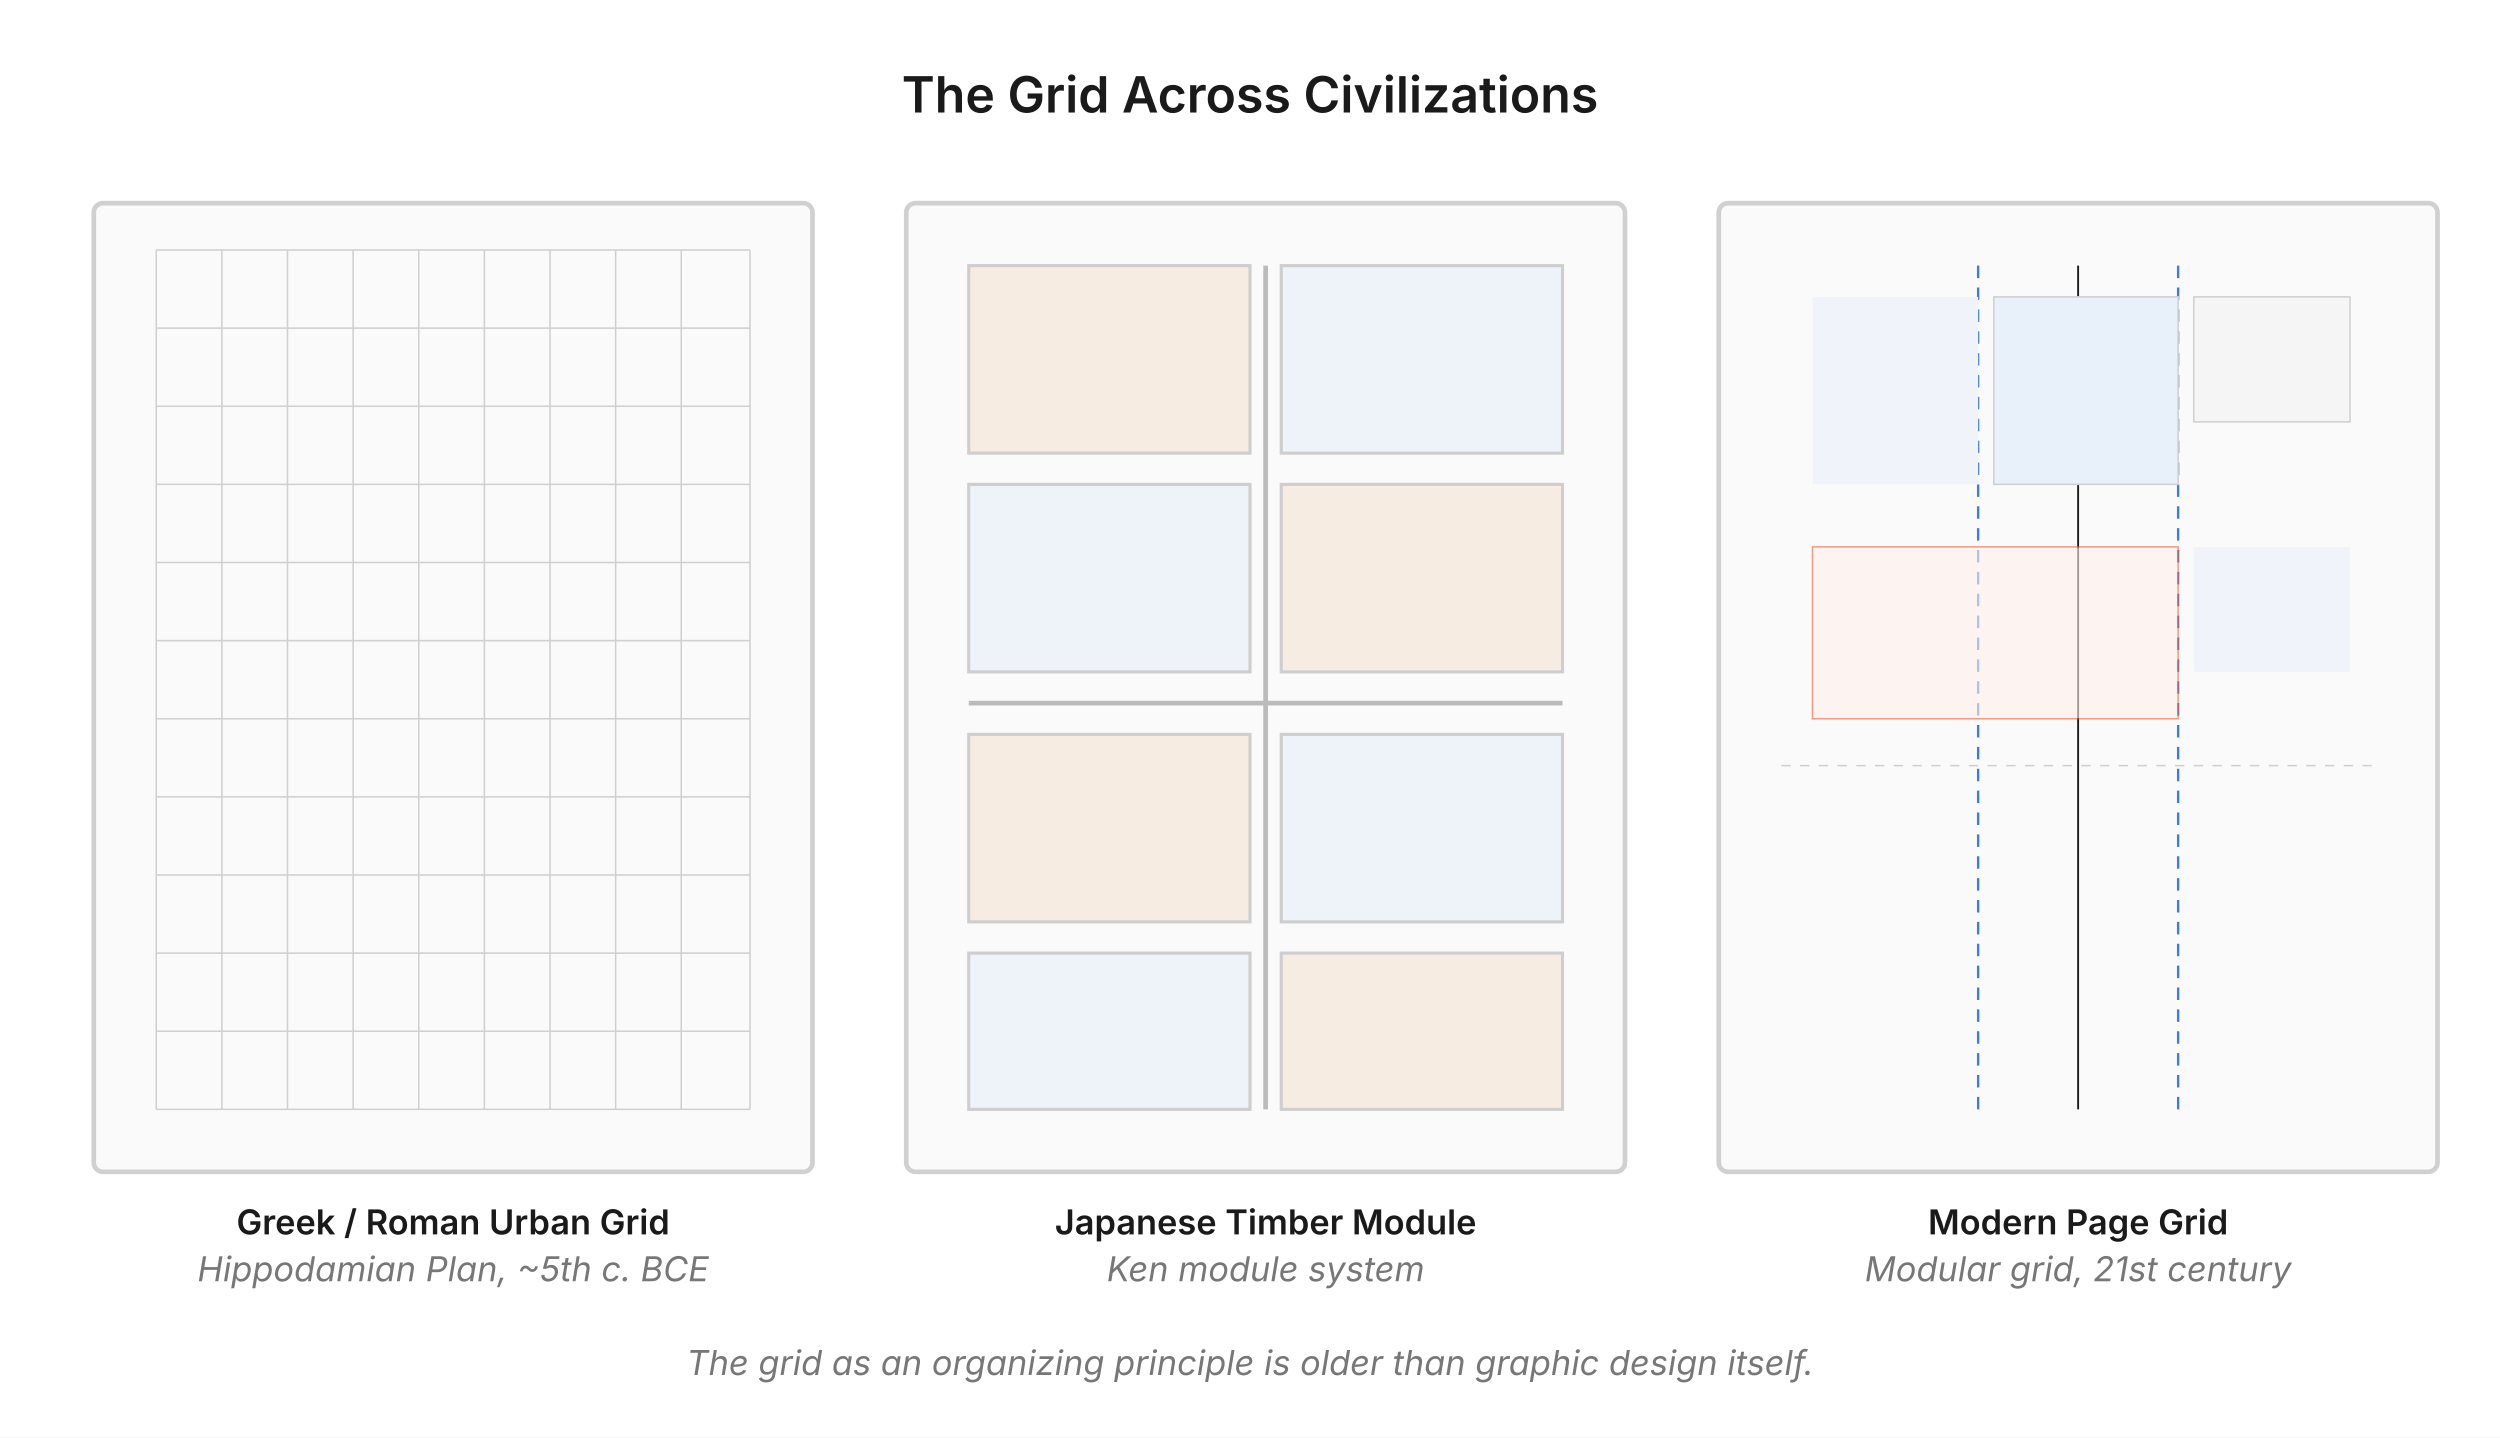
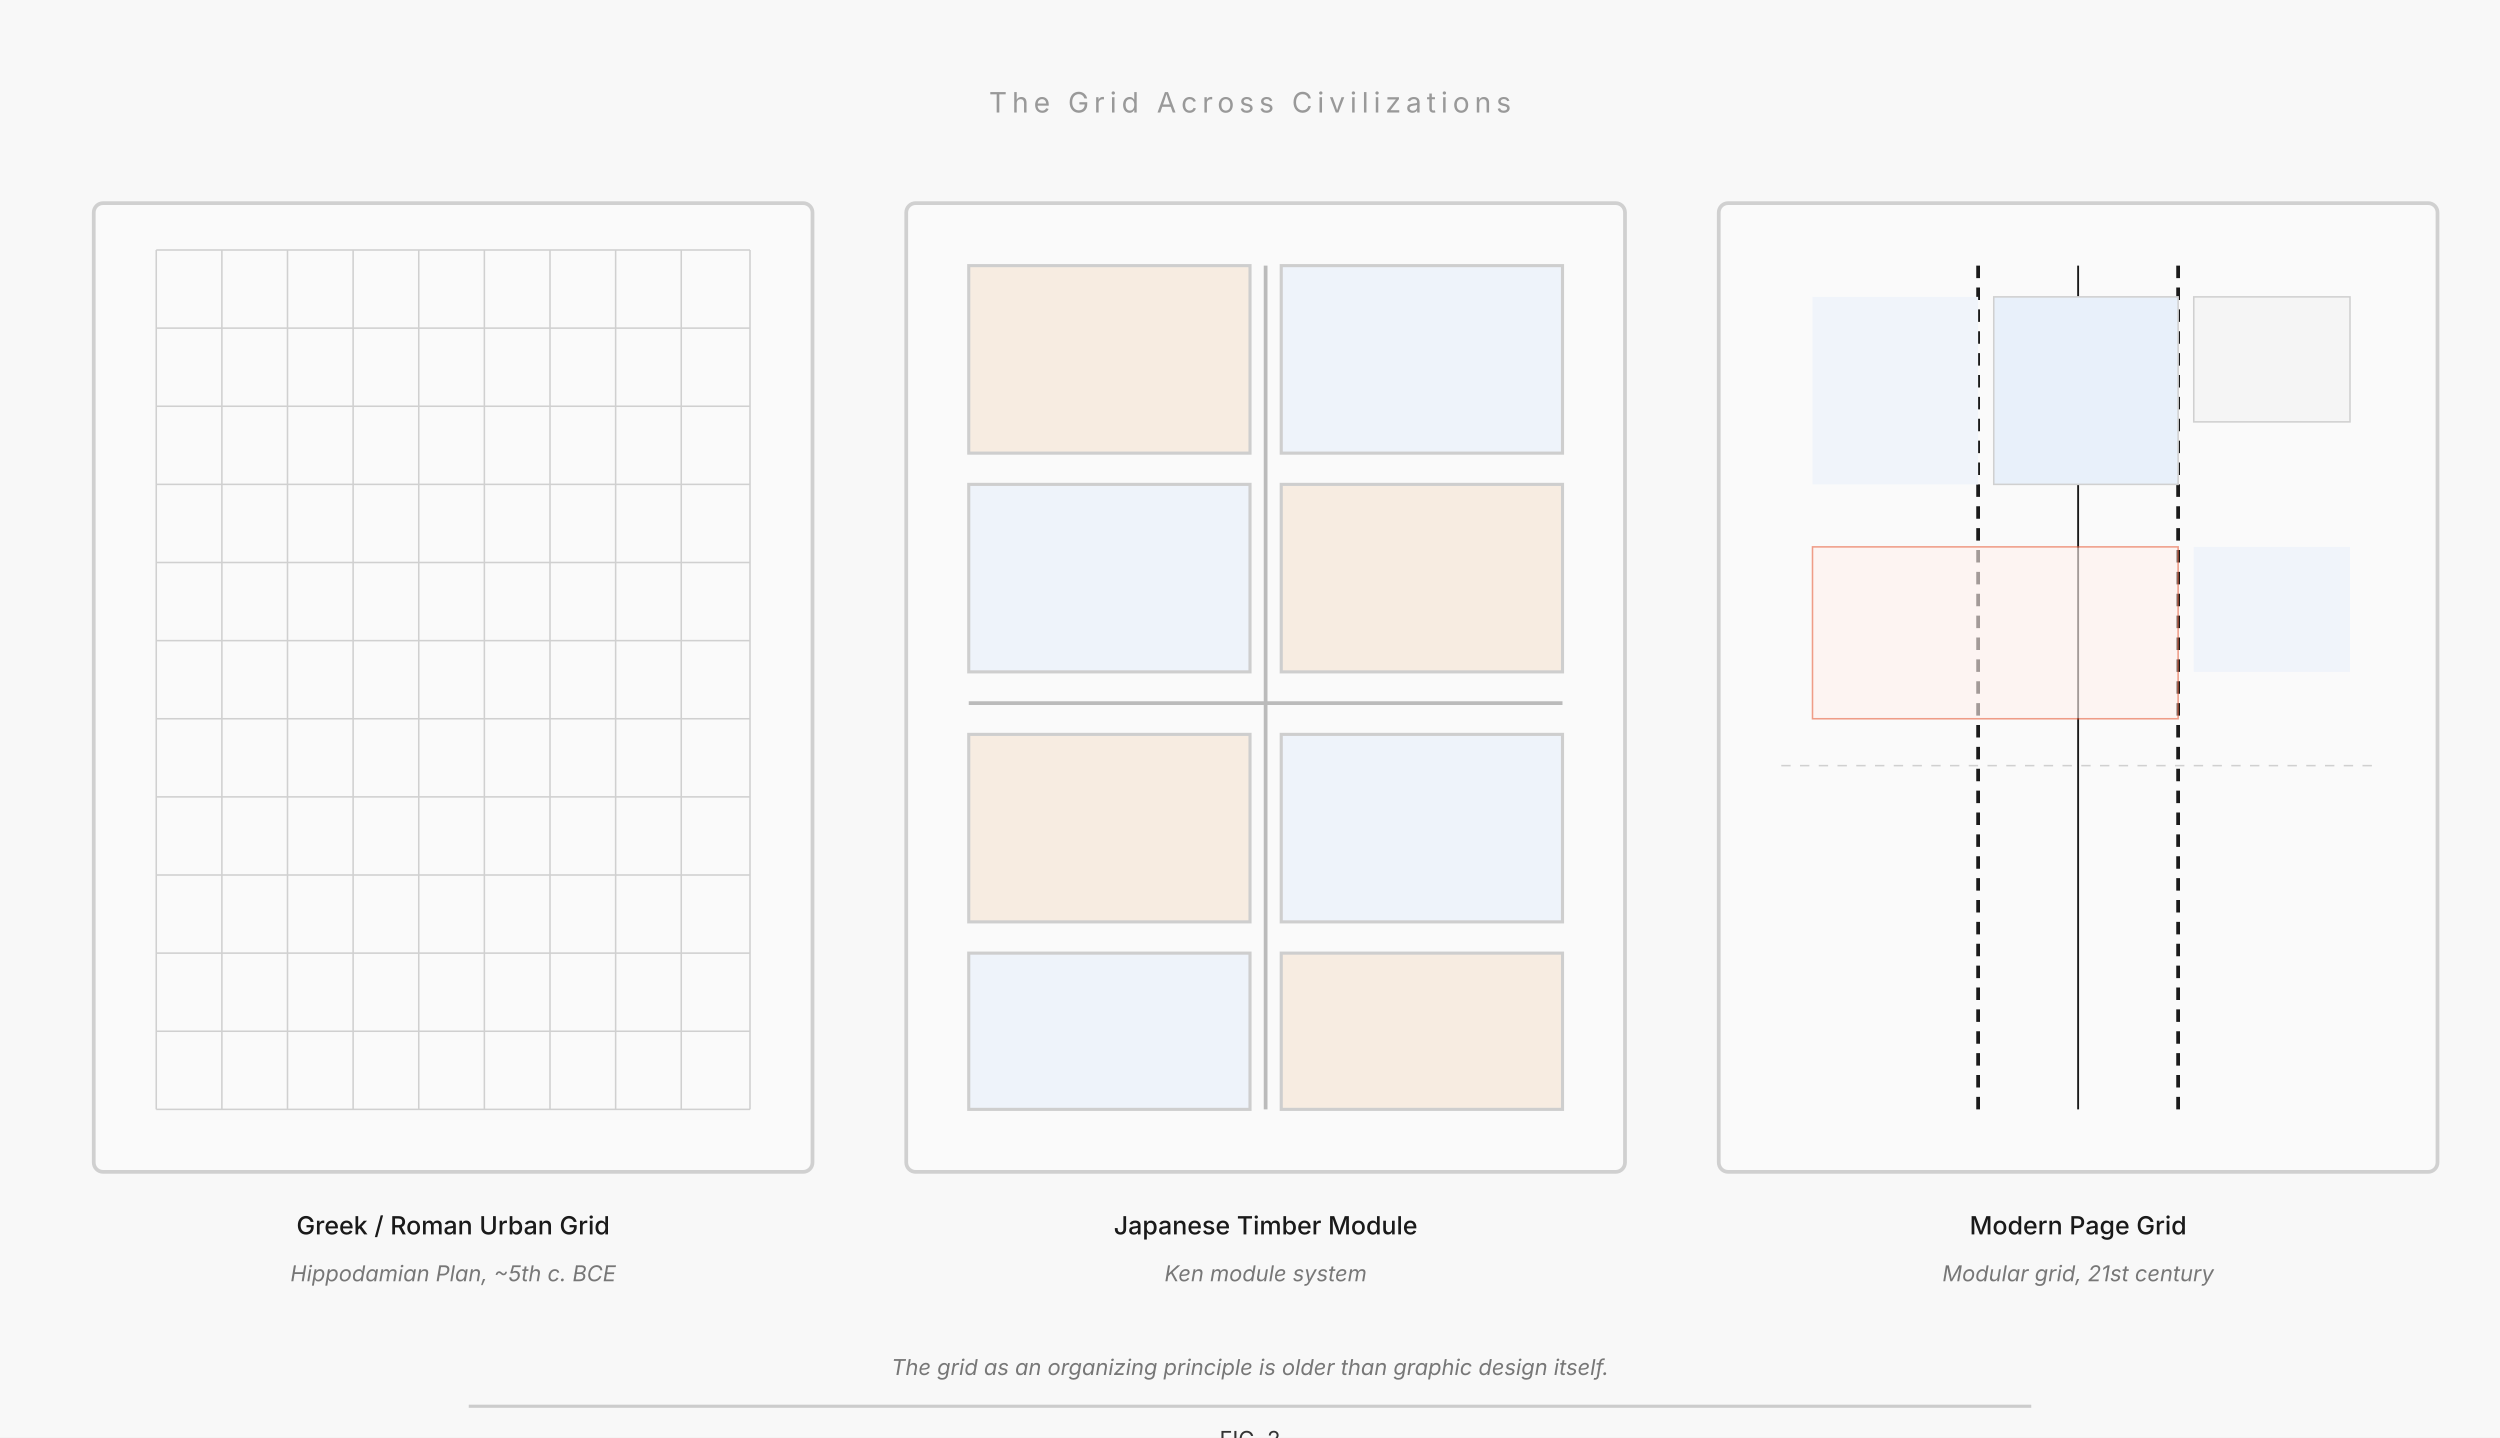
- <svg xmlns="http://www.w3.org/2000/svg" viewBox="0 0 800 460" font-family="'Circular Std','Inter','Helvetica Neue',Arial,sans-serif">
+ <svg xmlns="http://www.w3.org/2000/svg" viewBox="0 0 800 460" font-family="Inter, -apple-system, system-ui, sans-serif">
  <defs>
    <style>
-       text { fill: #333; }
-       .label { font-size: 11px; fill: #777; }
-       .label-bold { font-size: 11px; fill: #1A1A1A; font-weight: 600; }
-       .title { font-size: 16px; fill: #1A1A1A; font-weight: 600; }
+       text { fill: #333; font-family: Inter, -apple-system, system-ui, sans-serif; }
+       .label { font-size: 7px; fill: #777; }
+       .label-bold { font-size: 8px; fill: #1A1A1A; font-weight: 500; }
+       .title { font-size: 9px; fill: #999; font-weight: 400; letter-spacing: 1.6px; text-transform: uppercase; }
      .subtitle { font-size: 11px; fill: #999; letter-spacing: 2px; text-transform: uppercase; }
-       .grid-col { stroke: #3B7DD8; stroke-width: 0.75; stroke-dasharray: 4,3; }
-       .grid-row { stroke: #E85D3A; stroke-width: 0.75; stroke-dasharray: 4,3; }
-       .margin-line { stroke: #BBB; stroke-width: 1; stroke-dasharray: 6,4; }
-       .page-border { fill: #FAFAFA; stroke: #D0D0D0; stroke-width: 1.5; }
+       .grid-col { stroke: #1a1a1a; stroke-width: 1.2; stroke-dasharray: 4,3; }
+       .grid-row { stroke: #E85D3A; stroke-width: 1.2; stroke-dasharray: 4,3; }
+       .margin-line { stroke: #BBB; stroke-width: 1.2; stroke-dasharray: 6,4; }
+       .page-border { fill: #FAFAFA; stroke: #D0D0D0; stroke-width: 1.2; }
      .module-fill { fill: #F0F4FA; stroke: none; }
      .callout-line { stroke: #333; stroke-width: 0.75; }
      .callout-dot { fill: #333; }
      .dim-line { stroke: #BBB; stroke-width: 0.75; }
-       .accent-blue { fill: #3B7DD8; }
+       .accent-blue { fill: #1a1a1a; }
      .accent-red { fill: #E85D3A; }
      .white-text { font-size: 11px; fill: #FFF; font-weight: 600; }
    </style>
  </defs>
-   <rect width="800" height="460" fill="white" />
+   <rect width="800" height="460" fill="#f8f8f8" />
  <text x="400" y="36" text-anchor="middle" class="title">The Grid Across Civilizations</text>
  <rect x="30" y="65" width="230" height="310" class="page-border" rx="3" />
  <g transform="translate(50,80)">
    <line x1="0" y1="0" x2="190" y2="0" stroke="#D0D0D0" stroke-width="0.5" />
    <line x1="0" y1="25" x2="190" y2="25" stroke="#D0D0D0" stroke-width="0.5" />
    <line x1="0" y1="50" x2="190" y2="50" stroke="#D0D0D0" stroke-width="0.5" />
    <line x1="0" y1="75" x2="190" y2="75" stroke="#D0D0D0" stroke-width="0.5" />
    <line x1="0" y1="100" x2="190" y2="100" stroke="#D0D0D0" stroke-width="0.5" />
    <line x1="0" y1="125" x2="190" y2="125" stroke="#D0D0D0" stroke-width="0.5" />
    <line x1="0" y1="150" x2="190" y2="150" stroke="#D0D0D0" stroke-width="0.5" />
    <line x1="0" y1="175" x2="190" y2="175" stroke="#D0D0D0" stroke-width="0.5" />
    <line x1="0" y1="200" x2="190" y2="200" stroke="#D0D0D0" stroke-width="0.5" />
    <line x1="0" y1="225" x2="190" y2="225" stroke="#D0D0D0" stroke-width="0.5" />
    <line x1="0" y1="250" x2="190" y2="250" stroke="#D0D0D0" stroke-width="0.5" />
    <line x1="0" y1="275" x2="190" y2="275" stroke="#D0D0D0" stroke-width="0.5" />
    <line x1="0" y1="0" x2="0" y2="275" stroke="#D0D0D0" stroke-width="0.5" />
    <line x1="21" y1="0" x2="21" y2="275" stroke="#D0D0D0" stroke-width="0.5" />
    <line x1="42" y1="0" x2="42" y2="275" stroke="#D0D0D0" stroke-width="0.5" />
    <line x1="63" y1="0" x2="63" y2="275" stroke="#D0D0D0" stroke-width="0.5" />
    <line x1="84" y1="0" x2="84" y2="275" stroke="#D0D0D0" stroke-width="0.5" />
    <line x1="105" y1="0" x2="105" y2="275" stroke="#D0D0D0" stroke-width="0.5" />
    <line x1="126" y1="0" x2="126" y2="275" stroke="#D0D0D0" stroke-width="0.5" />
    <line x1="147" y1="0" x2="147" y2="275" stroke="#D0D0D0" stroke-width="0.5" />
    <line x1="168" y1="0" x2="168" y2="275" stroke="#D0D0D0" stroke-width="0.5" />
    <line x1="190" y1="0" x2="190" y2="275" stroke="#D0D0D0" stroke-width="0.5" />
  </g>
  <text x="145" y="395" text-anchor="middle" class="label-bold">Greek / Roman Urban Grid</text>
  <text x="145" y="410" text-anchor="middle" class="label" font-style="italic">Hippodamian Plan, ~5th c. BCE</text>
  <rect x="290" y="65" width="230" height="310" class="page-border" rx="3" />
  <g transform="translate(310,85)">
    <rect x="0" y="0" width="90" height="60" fill="#F5E6D6" stroke="#BBB" stroke-width="1" opacity="0.7" />
    <rect x="100" y="0" width="90" height="60" fill="#E8F0FA" stroke="#BBB" stroke-width="1" opacity="0.7" />
    <rect x="0" y="70" width="90" height="60" fill="#E8F0FA" stroke="#BBB" stroke-width="1" opacity="0.7" />
    <rect x="100" y="70" width="90" height="60" fill="#F5E6D6" stroke="#BBB" stroke-width="1" opacity="0.7" />
-     <line x1="0" y1="140" x2="190" y2="140" stroke="#BBB" stroke-width="1.5" />
+     <line x1="0" y1="140" x2="190" y2="140" stroke="#BBB" stroke-width="1.2" />
    <rect x="0" y="150" width="90" height="60" fill="#F5E6D6" stroke="#BBB" stroke-width="1" opacity="0.7" />
    <rect x="100" y="150" width="90" height="60" fill="#E8F0FA" stroke="#BBB" stroke-width="1" opacity="0.7" />
    <rect x="0" y="220" width="90" height="50" fill="#E8F0FA" stroke="#BBB" stroke-width="1" opacity="0.7" />
    <rect x="100" y="220" width="90" height="50" fill="#F5E6D6" stroke="#BBB" stroke-width="1" opacity="0.7" />
-     <line x1="95" y1="0" x2="95" y2="270" stroke="#BBB" stroke-width="1.5" />
+     <line x1="95" y1="0" x2="95" y2="270" stroke="#BBB" stroke-width="1.2" />
  </g>
  <text x="405" y="395" text-anchor="middle" class="label-bold">Japanese Timber Module</text>
  <text x="405" y="410" text-anchor="middle" class="label" font-style="italic">Ken module system</text>
  <rect x="550" y="65" width="230" height="310" class="page-border" rx="3" />
  <g transform="translate(570,85)">
    <line x1="95" y1="0" x2="95" y2="270" stroke="#1A1A1A" stroke-width="0.6" />
    <line x1="63" y1="0" x2="63" y2="270" class="grid-col" />
    <line x1="127" y1="0" x2="127" y2="270" class="grid-col" />
    <rect x="10" y="10" width="53" height="60" class="module-fill" stroke="#D0D0D0" stroke-width="0.5" />
    <rect x="68" y="10" width="59" height="60" fill="#E8F0FA" stroke="#D0D0D0" stroke-width="0.5" />
    <rect x="132" y="10" width="50" height="40" fill="#F5F5F5" stroke="#D0D0D0" stroke-width="0.5" />
    <rect x="10" y="90" width="117" height="55" fill="#FFF0ED" stroke="#E85D3A" stroke-width="0.5" opacity="0.6" />
    <rect x="132" y="90" width="50" height="40" class="module-fill" stroke="#D0D0D0" stroke-width="0.5" />
    <line x1="0" y1="160" x2="190" y2="160" stroke="#D0D0D0" stroke-width="0.5" stroke-dasharray="3,3" />
  </g>
  <text x="665" y="395" text-anchor="middle" class="label-bold">Modern Page Grid</text>
  <text x="665" y="410" text-anchor="middle" class="label" font-style="italic">Modular grid, 21st century</text>
  <text x="400" y="440" text-anchor="middle" class="label" font-style="italic">The grid as an organizing principle is older than graphic design itself.</text>
+   <line x1="150" y1="450" x2="650" y2="450" stroke="#ccc" stroke-width="1" />
+   <text x="400" y="463" text-anchor="middle" font-size="7" fill="#ccc">FIG. 2</text>
</svg>
